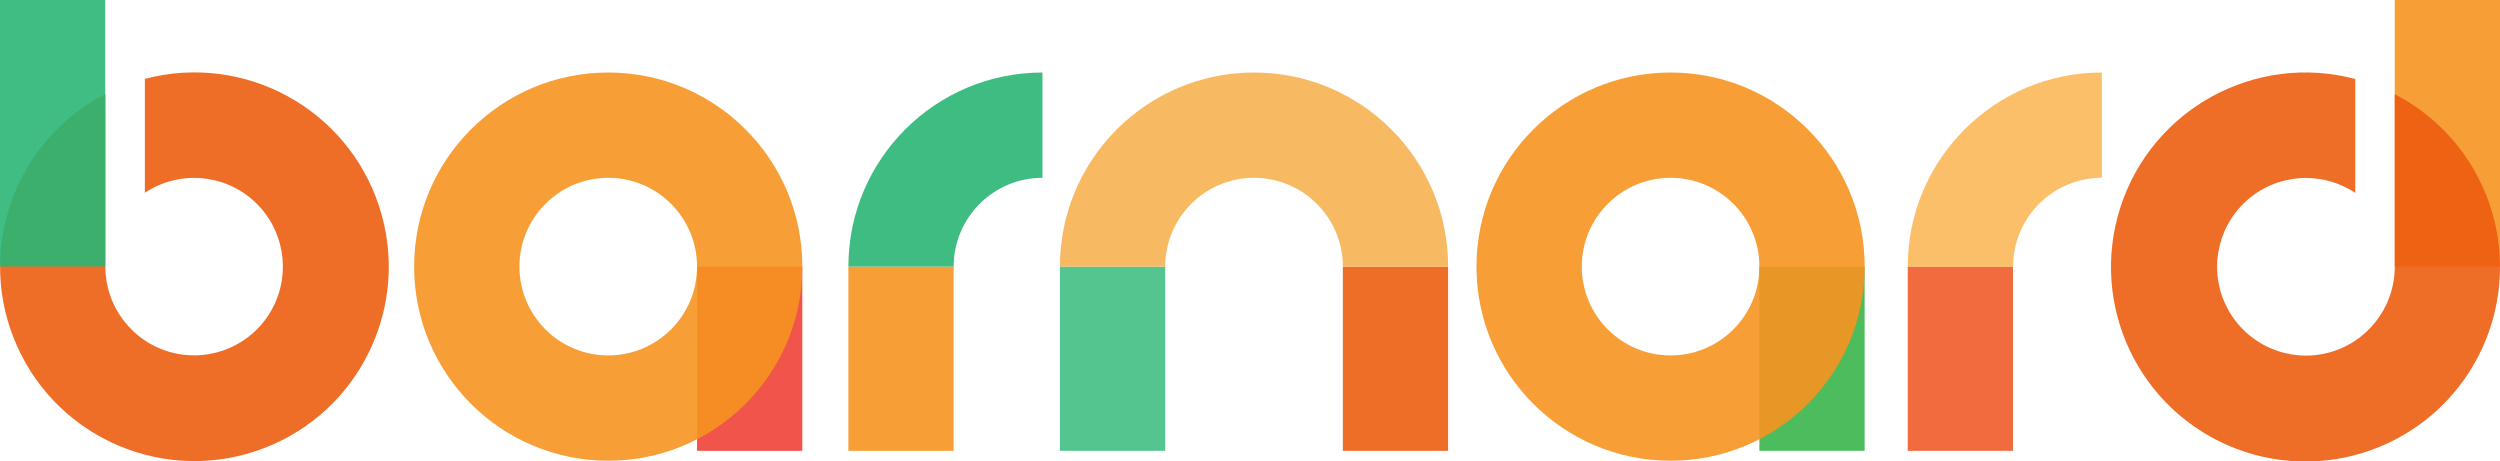
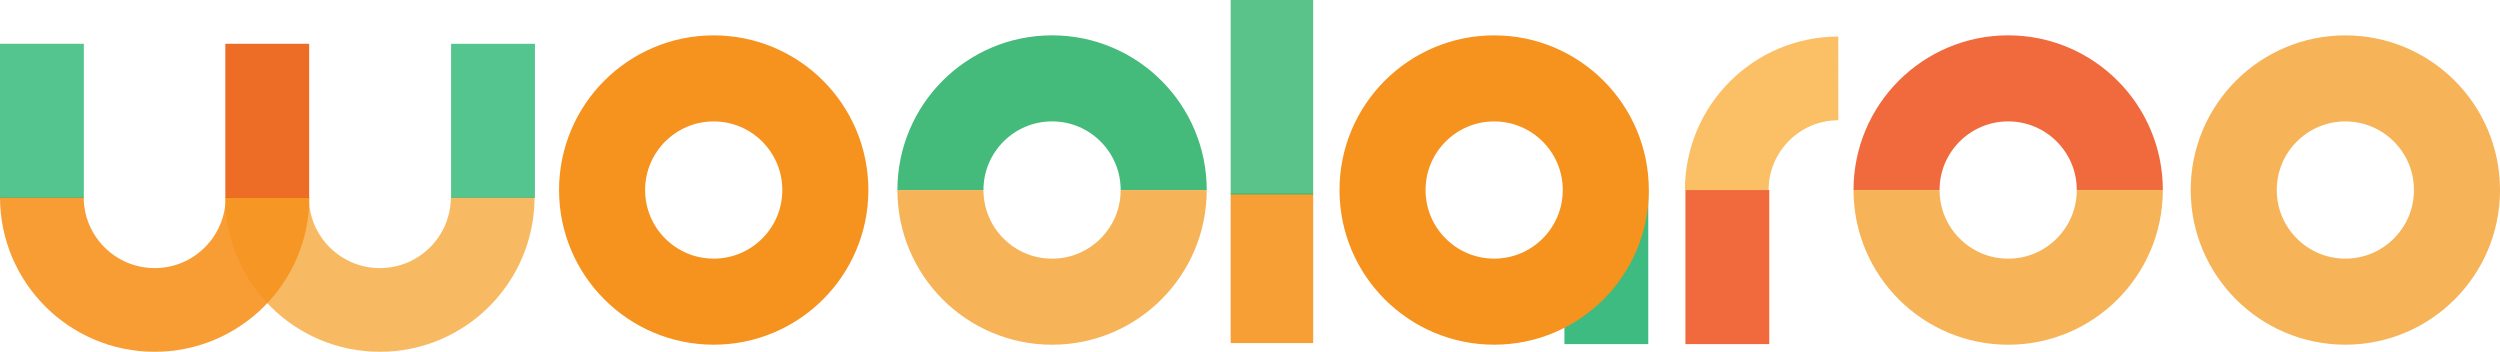
- <svg xmlns="http://www.w3.org/2000/svg" id="Layer_1" data-name="Layer 1" viewBox="0 0 846.71 156.08">
+ <svg xmlns="http://www.w3.org/2000/svg" id="Layer_1" data-name="Layer 1" viewBox="0 0 1484.39 208.86">
  <defs>
-     <style>.cls-1{fill:#ef4137;}.cls-1,.cls-10,.cls-2,.cls-3,.cls-4,.cls-5,.cls-6,.cls-9{opacity:0.9;}.cls-2{fill:#f69320;}.cls-3{fill:#3ab54a;}.cls-4{fill:#ec5d10;}.cls-5{fill:#29b574;}.cls-6{fill:#f15b2a;}.cls-7{fill:#faaf43;}.cls-7,.cls-8{opacity:0.8;}.cls-10,.cls-8{fill:#2ab674;}.cls-9{fill:#f6b251;}</style>
+     <style>.cls-1{opacity:0.9;}.cls-15,.cls-17,.cls-18,.cls-19,.cls-2,.cls-3,.cls-7,.cls-8,.cls-9{fill-opacity:0;}.cls-2{stroke:#f6b351;}.cls-19,.cls-2,.cls-3,.cls-7{stroke-miterlimit:2.8;}.cls-2,.cls-3{stroke-width:49.7px;}.cls-3,.cls-7{stroke:#f6921e;}.cls-4{opacity:0.8;}.cls-5{fill:#2ab674;}.cls-6{fill:#eb5d10;}.cls-19,.cls-7{stroke-width:51.1px;}.cls-17,.cls-19,.cls-8{stroke:#f5ab45;}.cls-8,.cls-9{stroke-miterlimit:2.8;stroke-width:51.1px;}.cls-9{stroke:#30b46c;}.cls-10{fill:#f6941f;}.cls-11{fill:#30b46c;}.cls-12{fill:#f0593c;}.cls-13{fill:#29b473;}.cls-14{fill:#ef5a28;}.cls-15{stroke:#faaf40;stroke-width:49.7px;}.cls-15,.cls-17,.cls-18{stroke-miterlimit:2.8;}.cls-16{fill:#f6921e;}.cls-17,.cls-18{stroke-width:51.1px;}.cls-18{stroke:#ef5a28;}</style>
  </defs>
-   <rect class="cls-1" x="236.08" y="90.3" width="35.65" height="62.39" />
-   <path class="cls-2" d="M374.2,346.52a65.74,65.74,0,1,0,65.74,65.74A65.73,65.73,0,0,0,374.2,346.52Zm0,95.82a30.08,30.08,0,1,1,30.08-30.08A30.08,30.08,0,0,1,374.2,442.34Z" transform="translate(-168.2 -321.96)" />
-   <rect class="cls-3" x="595.87" y="90.3" width="35.65" height="62.39" />
-   <rect class="cls-2" x="979.25" y="321.96" width="35.65" height="90.25" transform="translate(1825.96 412.2) rotate(-180)" />
-   <path class="cls-4" d="M979.26,353.86V412.3a30.08,30.08,0,1,1-13.37-25V348.71a65.87,65.87,0,1,0,13.37,5.15Z" transform="translate(-168.2 -321.96)" />
-   <rect class="cls-2" x="287.33" y="90.3" width="35.65" height="62.39" />
-   <path class="cls-5" d="M521.27,382.18V346.52a65.73,65.73,0,0,0-65.73,65.74h35.65A30.08,30.08,0,0,1,521.27,382.18Z" transform="translate(-168.2 -321.96)" />
-   <rect class="cls-6" x="646.12" y="90.3" width="35.65" height="62.39" />
-   <path class="cls-7" d="M880.06,382.18V346.52a65.74,65.74,0,0,0-65.74,65.74H850A30.08,30.08,0,0,1,880.06,382.18Z" transform="translate(-168.2 -321.96)" />
-   <rect class="cls-8" x="358.98" y="90.3" width="35.65" height="62.39" />
-   <rect class="cls-4" x="454.8" y="90.3" width="35.65" height="62.39" />
-   <path class="cls-9" d="M592.92,382.18A30.08,30.08,0,0,1,623,412.26h35.66a65.74,65.74,0,0,0-131.48,0h35.66A30.08,30.08,0,0,1,592.92,382.18Z" transform="translate(-168.2 -321.96)" />
-   <path class="cls-2" d="M734,346.52a65.74,65.74,0,1,0,65.74,65.74A65.74,65.74,0,0,0,734,346.52Zm0,95.82a30.08,30.08,0,1,1,30.08-30.08A30.08,30.08,0,0,1,734,442.34Z" transform="translate(-168.2 -321.96)" />
-   <path class="cls-4" d="M203.89,353.81v58.45a30.06,30.06,0,1,0,13.37-25V348.67a65.81,65.81,0,1,1-13.37,5.14Z" transform="translate(-168.2 -321.96)" />
-   <rect class="cls-10" width="35.65" height="90.25" />
+   <g class="cls-1">
+     <path class="cls-2" d="M384.34,560.78a67,67,0,1,0,134,0" transform="translate(-225.79 -443.75)" />
+   </g>
+   <g class="cls-1">
+     <path class="cls-3" d="M250.64,560.78a67,67,0,0,0,134,0" transform="translate(-225.79 -443.75)" />
+   </g>
+   <g class="cls-4">
+     <path class="cls-5" d="M275.57,561.22H225.79V469.74h49.78Z" transform="translate(-225.79 -443.75)" />
+   </g>
+   <g class="cls-1">
+     <path class="cls-6" d="M409.36,561.22H359.58V469.74h49.78Z" transform="translate(-225.79 -443.75)" />
+   </g>
+   <g class="cls-4">
+     <path class="cls-5" d="M493.63,561.22h49.78V469.75H493.63Z" transform="translate(-225.79 -443.75)" />
+   </g>
+   <path class="cls-7" d="M715.84,556.58a66.28,66.28,0,1,1-66.28-66.28A66.29,66.29,0,0,1,715.84,556.58Z" transform="translate(-225.79 -443.75)" />
+   <g class="cls-1">
+     <path class="cls-8" d="M784.18,556.6a66.28,66.28,0,0,0,132.56,0h0" transform="translate(-225.79 -443.75)" />
+   </g>
+   <g class="cls-1">
+     <path class="cls-9" d="M916.74,556.56a66.28,66.28,0,0,0-132.56,0" transform="translate(-225.79 -443.75)" />
+   </g>
+   <g class="cls-1">
+     <path class="cls-10" d="M1005.5,558.55v88.9h-49v-88.9Z" transform="translate(-225.79 -443.75)" />
+   </g>
+   <g class="cls-4">
+     <path class="cls-11" d="M1005.5,443.75v115.5h-49V443.75Z" transform="translate(-225.79 -443.75)" />
+   </g>
+   <path class="cls-12" d="M981.7,441.69Z" transform="translate(-225.79 -443.75)" />
+   <g class="cls-1">
+     <path class="cls-13" d="M1204.45,556.58h-49.78v91.49h49.78Z" transform="translate(-225.79 -443.75)" />
+   </g>
+   <path class="cls-7" d="M1179.24,556.58A66.28,66.28,0,1,1,1113,490.3,66.29,66.29,0,0,1,1179.24,556.58Z" transform="translate(-225.79 -443.75)" />
+   <g class="cls-1">
+     <path class="cls-14" d="M1276.3,556.58h-49.78v91.48h49.78Z" transform="translate(-225.79 -443.75)" />
+   </g>
+   <g class="cls-4">
+     <path class="cls-15" d="M1251.08,556.6a66.28,66.28,0,0,1,66.22-66.3" transform="translate(-225.79 -443.75)" />
+   </g>
+   <path class="cls-16" d="M1340.8,491h0Z" transform="translate(-225.79 -443.75)" />
+   <g class="cls-1">
+     <path class="cls-17" d="M1351.88,556.6a66.28,66.28,0,1,0,132.56,0" transform="translate(-225.79 -443.75)" />
+   </g>
+   <g class="cls-1">
+     <path class="cls-18" d="M1484.44,556.56a66.28,66.28,0,0,0-132.56,0h0" transform="translate(-225.79 -443.75)" />
+   </g>
+   <g class="cls-1">
+     <path class="cls-19" d="M1684.64,556.58a66.28,66.28,0,1,1-66.28-66.28A66.29,66.29,0,0,1,1684.64,556.58Z" transform="translate(-225.79 -443.75)" />
+   </g>
</svg>
